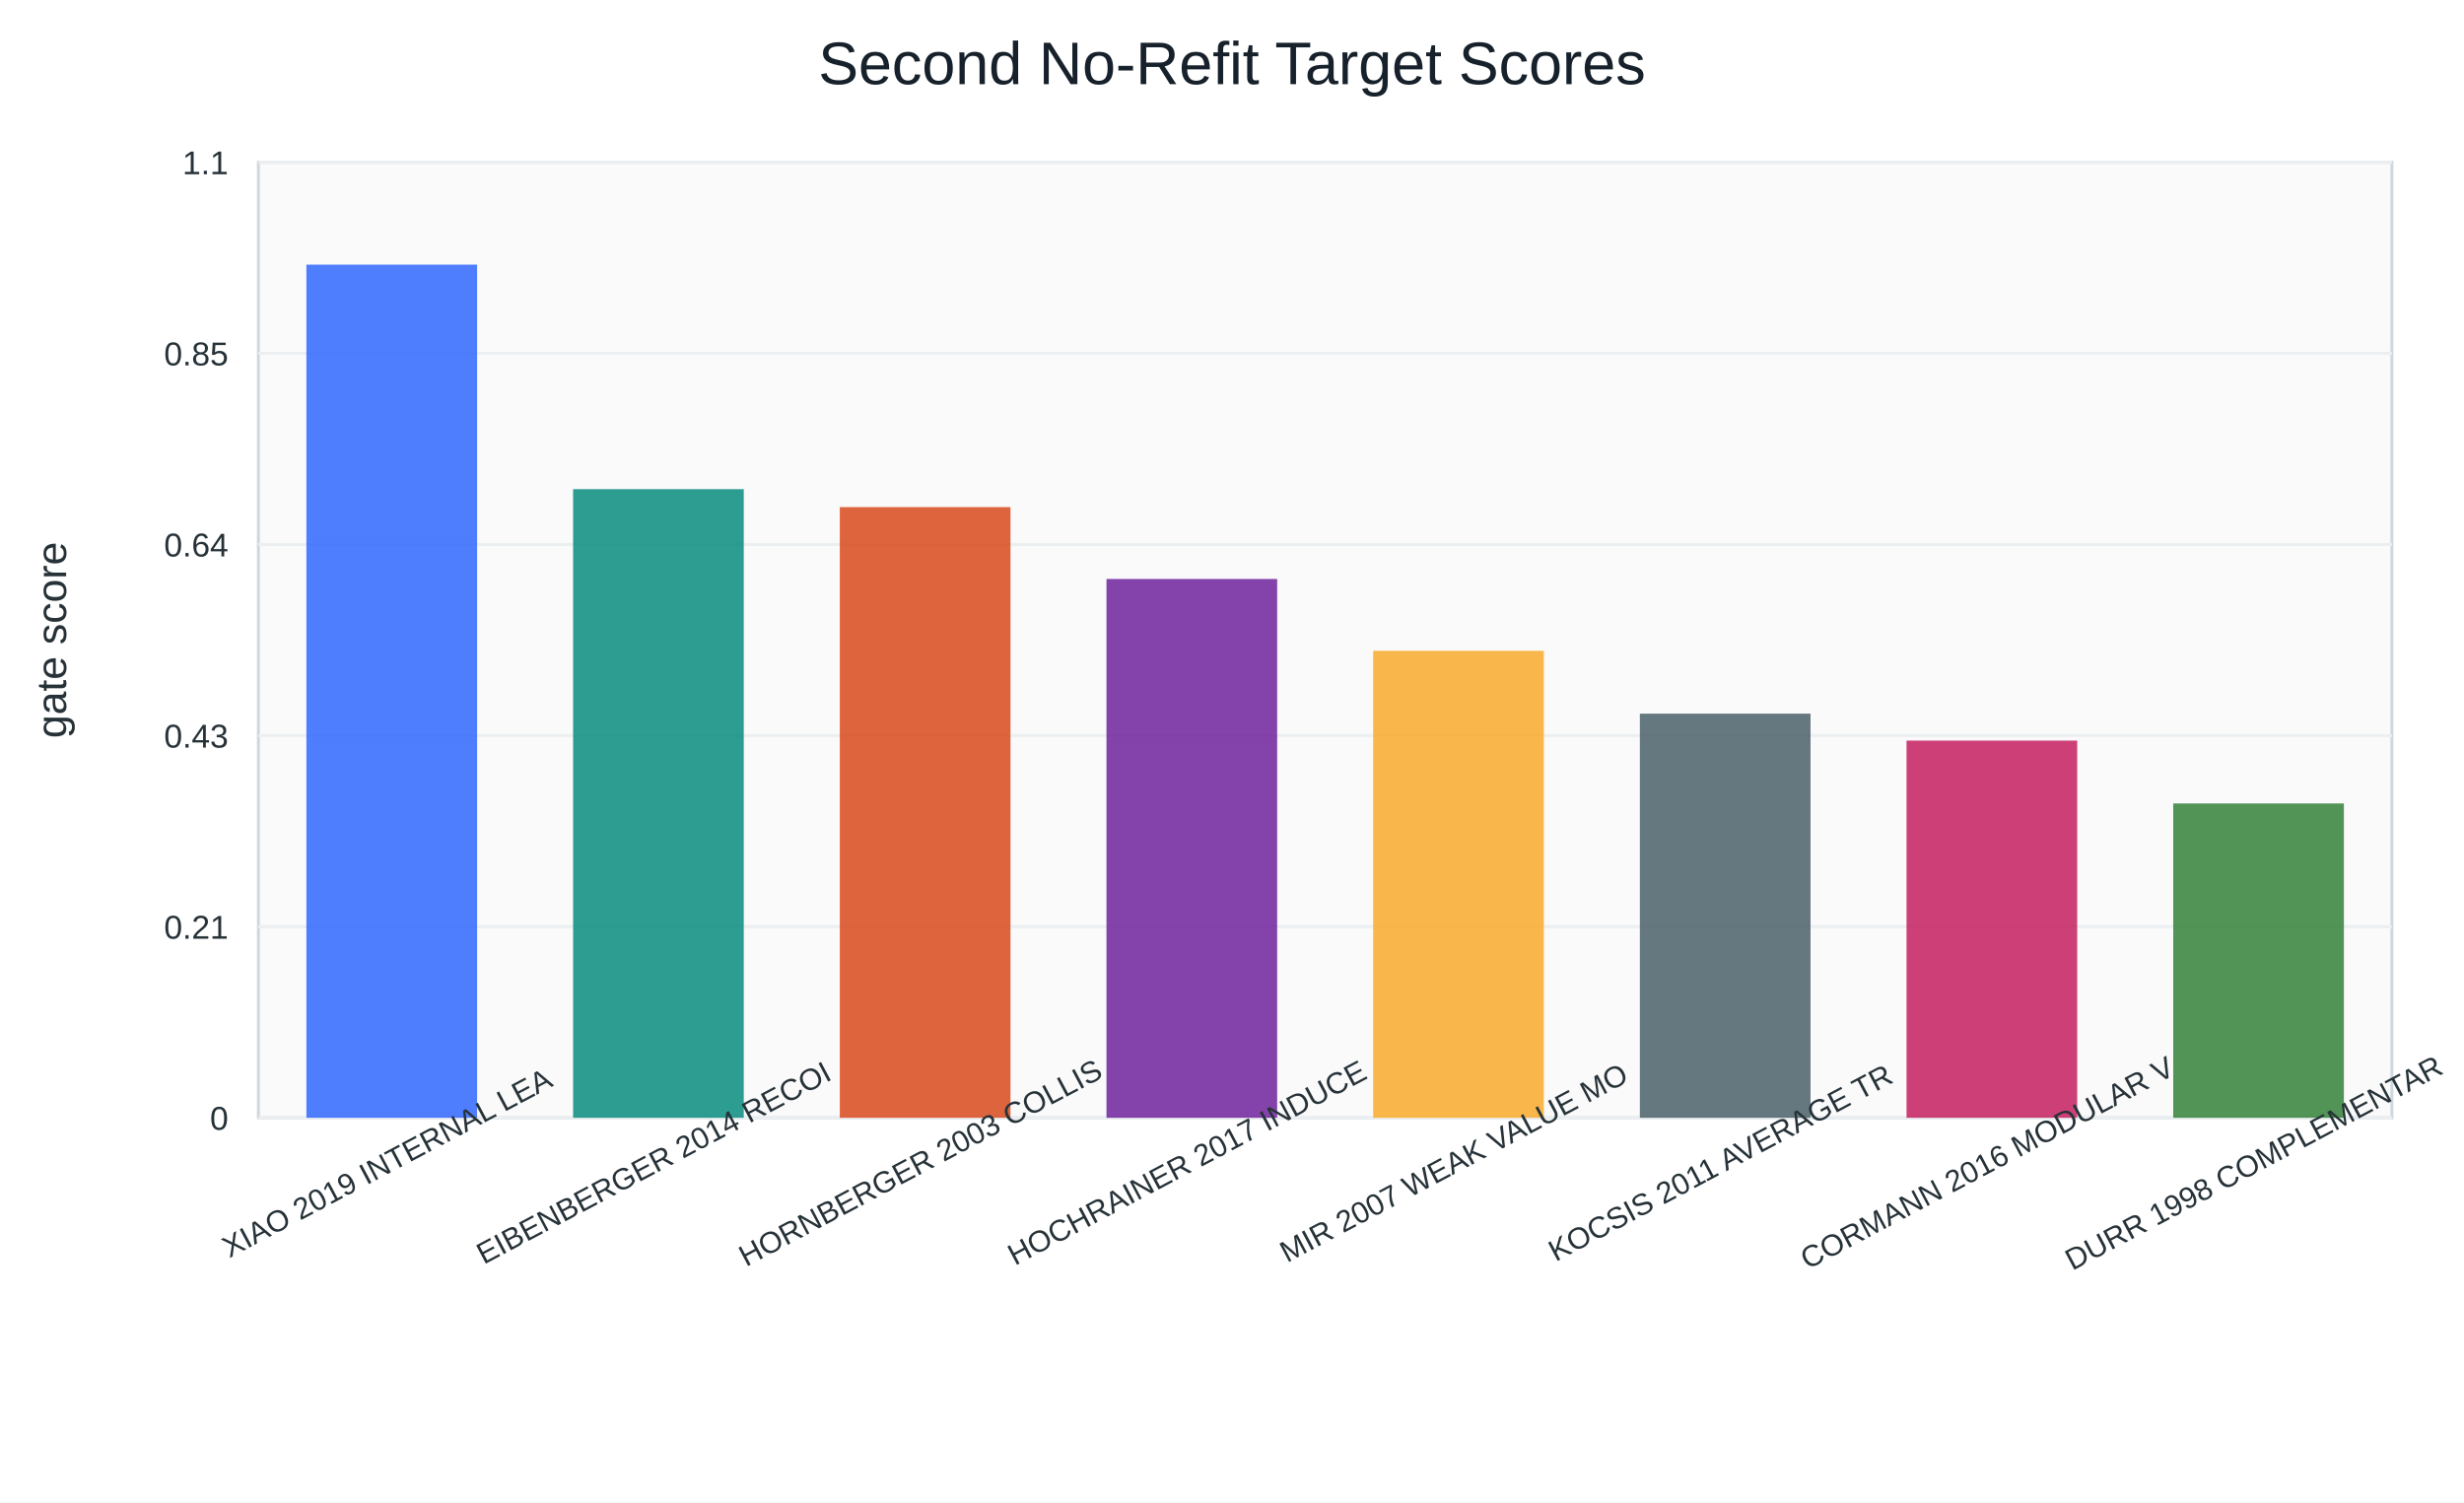
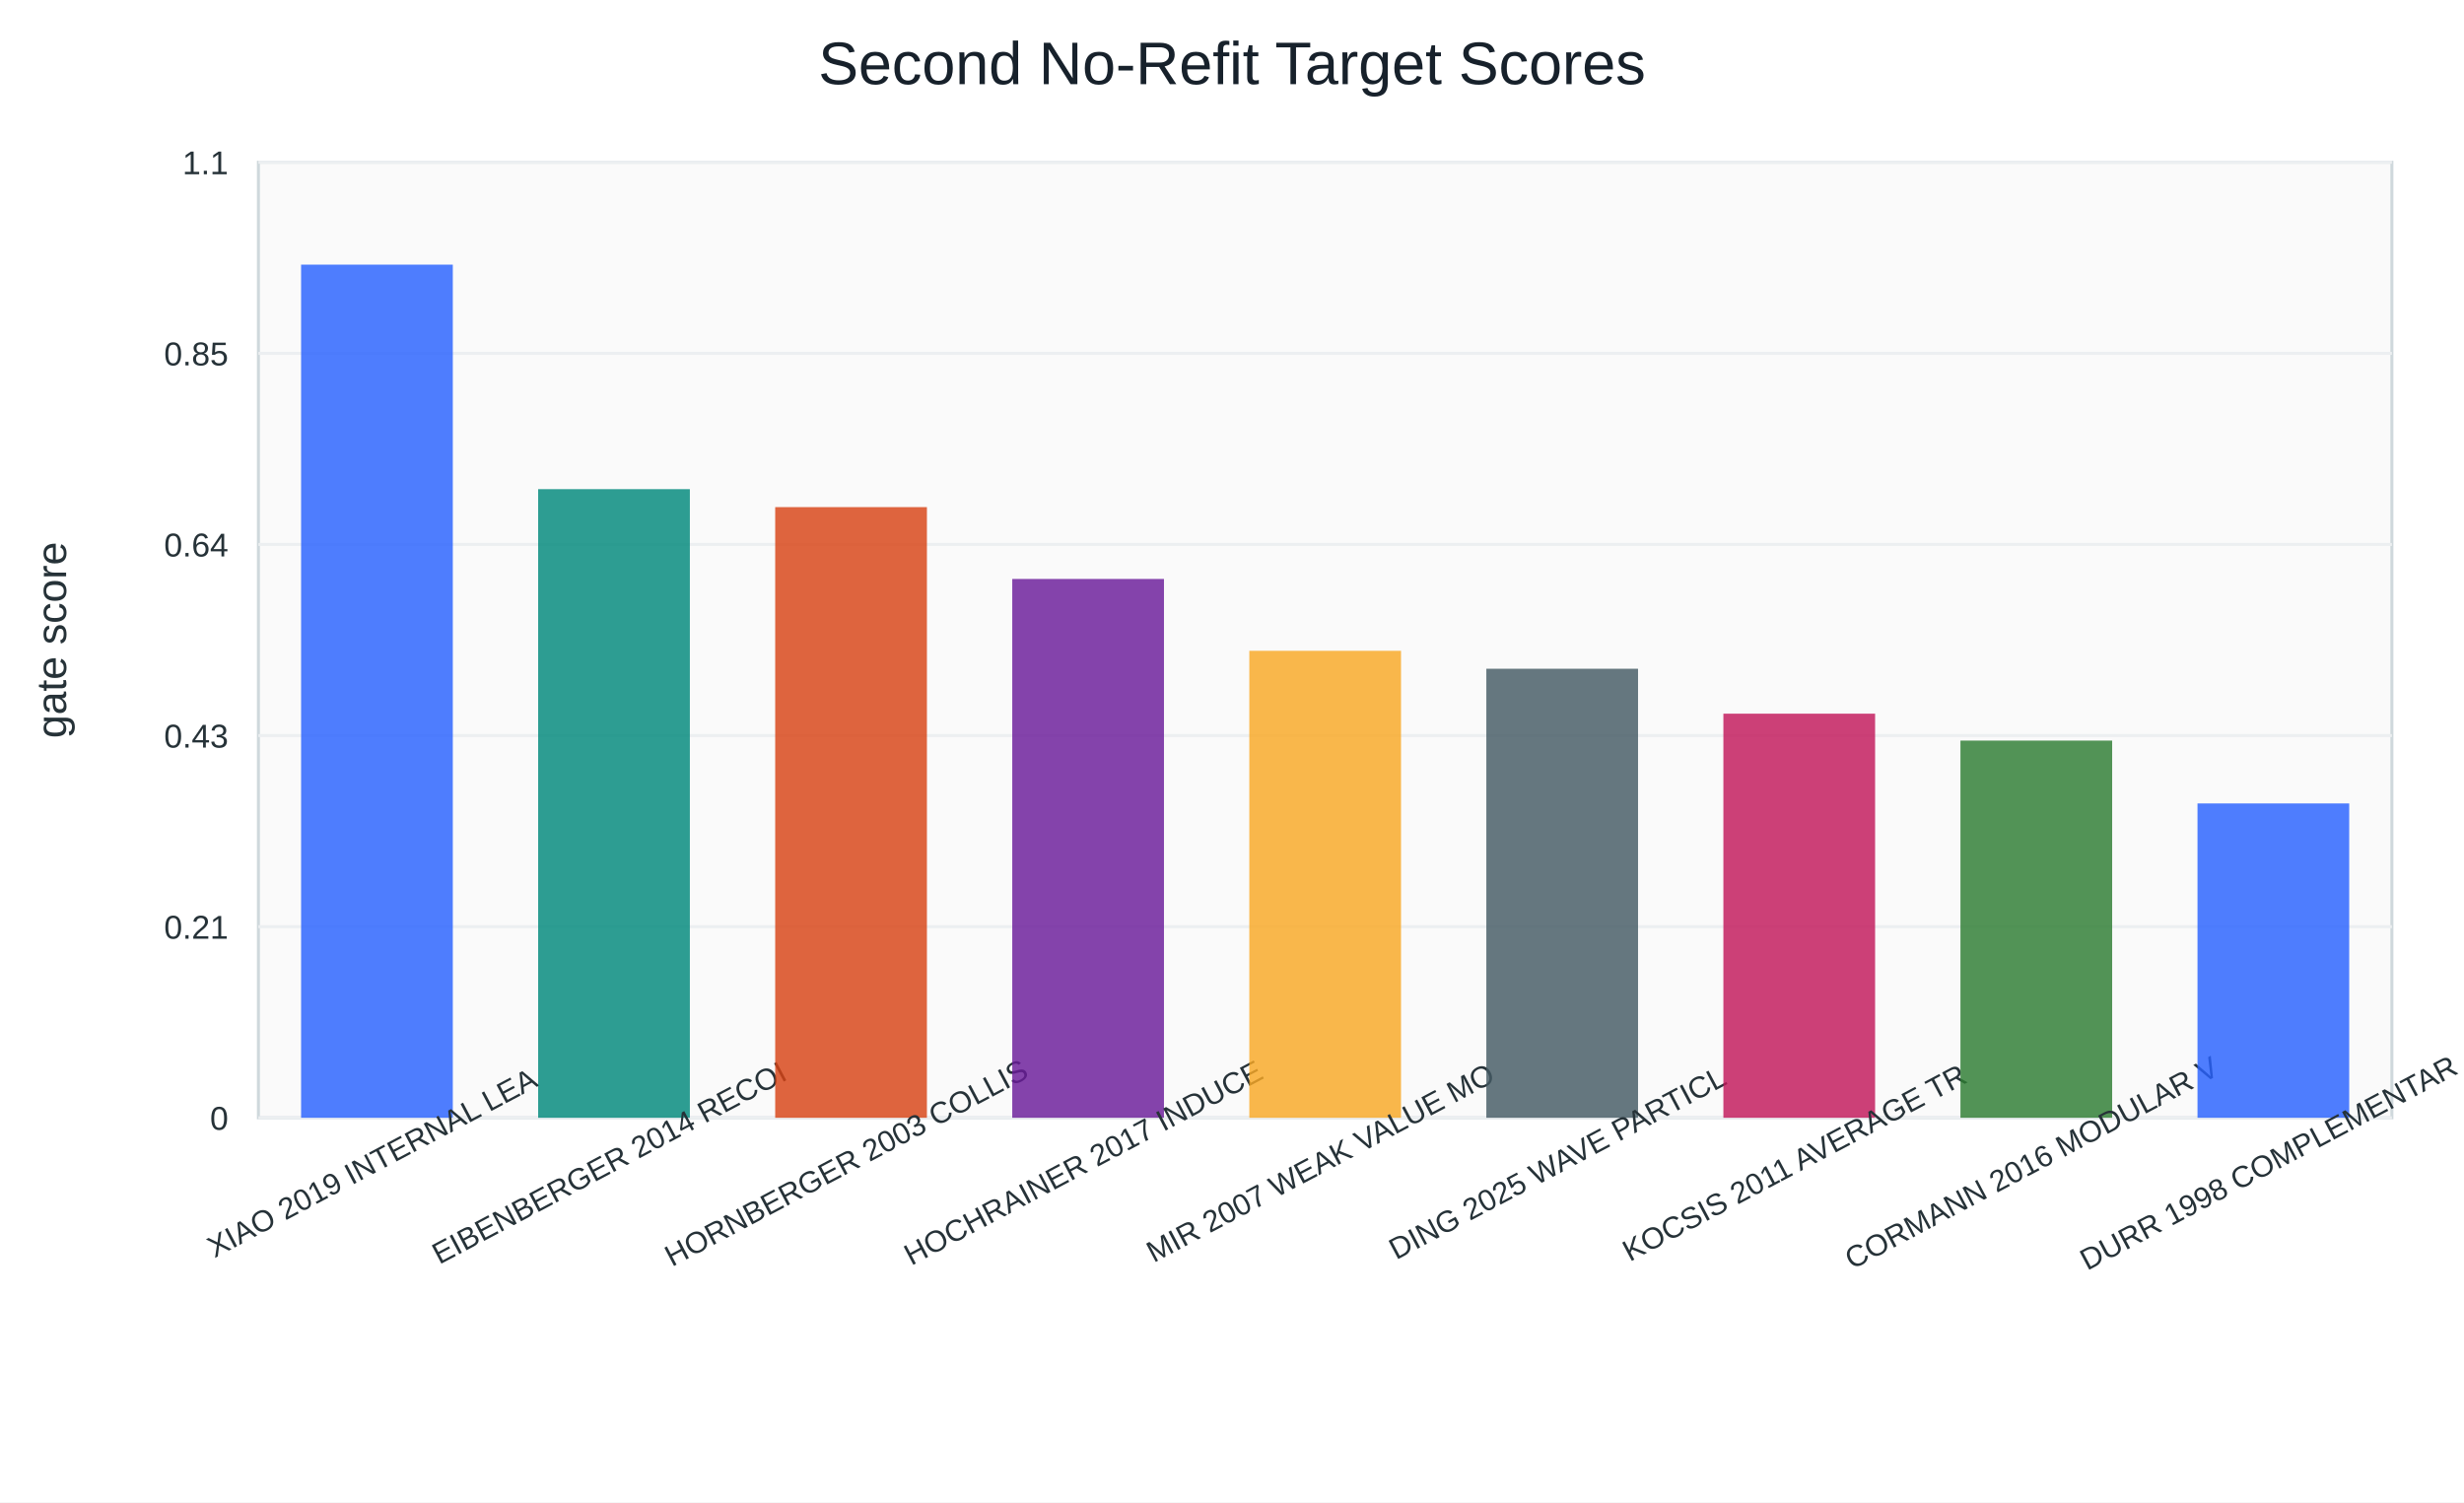
<svg xmlns="http://www.w3.org/2000/svg" width="820" height="500" viewBox="0 0 820 500">
  <rect width="100%" height="100%" fill="#ffffff" />
  <text x="410.00" y="28.00" font-size="20" font-family="Arial, Helvetica, sans-serif" text-anchor="middle" fill="#17212b">Second No-Refit Target Scores</text>
  <rect x="86" y="54" width="710" height="318" fill="#fafafa" stroke="#cfd8dc" />
  <line x1="86" y1="372.00" x2="796" y2="372.00" stroke="#eceff1" />
  <text x="76.00" y="376.00" font-size="11" font-family="Arial, Helvetica, sans-serif" text-anchor="end" fill="#263238">0</text>
  <line x1="86" y1="308.40" x2="796" y2="308.40" stroke="#eceff1" />
  <text x="76.00" y="312.40" font-size="11" font-family="Arial, Helvetica, sans-serif" text-anchor="end" fill="#263238">0.21</text>
  <line x1="86" y1="244.80" x2="796" y2="244.80" stroke="#eceff1" />
  <text x="76.00" y="248.80" font-size="11" font-family="Arial, Helvetica, sans-serif" text-anchor="end" fill="#263238">0.43</text>
  <line x1="86" y1="181.20" x2="796" y2="181.20" stroke="#eceff1" />
  <text x="76.00" y="185.20" font-size="11" font-family="Arial, Helvetica, sans-serif" text-anchor="end" fill="#263238">0.64</text>
  <line x1="86" y1="117.60" x2="796" y2="117.60" stroke="#eceff1" />
  <text x="76.00" y="121.60" font-size="11" font-family="Arial, Helvetica, sans-serif" text-anchor="end" fill="#263238">0.85</text>
  <line x1="86" y1="54.00" x2="796" y2="54.00" stroke="#eceff1" />
  <text x="76.00" y="58.00" font-size="11" font-family="Arial, Helvetica, sans-serif" text-anchor="end" fill="#263238">1.1</text>
-   <rect x="101.97" y="88.07" width="56.80" height="283.93" fill="#2962ff" fill-opacity="0.82" />
-   <text x="130.38" y="390.00" font-size="10" font-family="Arial, Helvetica, sans-serif" text-anchor="middle" fill="#263238" transform="rotate(-28 130.38 390.00)">XIAO 2019 INTERNAL LEA</text>
-   <rect x="190.72" y="162.79" width="56.80" height="209.21" fill="#00897b" fill-opacity="0.82" />
-   <text x="219.12" y="390.00" font-size="10" font-family="Arial, Helvetica, sans-serif" text-anchor="middle" fill="#263238" transform="rotate(-28 219.12 390.00)">EIBENBERGER 2014 RECOI</text>
-   <rect x="279.48" y="168.77" width="56.80" height="203.23" fill="#d84315" fill-opacity="0.82" />
-   <text x="307.88" y="390.00" font-size="10" font-family="Arial, Helvetica, sans-serif" text-anchor="middle" fill="#263238" transform="rotate(-28 307.88 390.00)">HORNBERGER 2003 COLLIS</text>
-   <rect x="368.23" y="192.68" width="56.80" height="179.32" fill="#6a1b9a" fill-opacity="0.82" />
-   <text x="396.62" y="390.00" font-size="10" font-family="Arial, Helvetica, sans-serif" text-anchor="middle" fill="#263238" transform="rotate(-28 396.62 390.00)">HOCHRAINER 2017 INDUCE</text>
-   <rect x="456.98" y="216.59" width="56.80" height="155.41" fill="#f9a825" fill-opacity="0.82" />
-   <text x="485.38" y="390.00" font-size="10" font-family="Arial, Helvetica, sans-serif" text-anchor="middle" fill="#263238" transform="rotate(-28 485.38 390.00)">MIR 2007 WEAK VALUE MO</text>
-   <rect x="545.73" y="237.51" width="56.80" height="134.49" fill="#455a64" fill-opacity="0.82" />
-   <text x="574.12" y="390.00" font-size="10" font-family="Arial, Helvetica, sans-serif" text-anchor="middle" fill="#263238" transform="rotate(-28 574.12 390.00)">KOCSIS 2011 AVERAGE TR</text>
-   <rect x="634.48" y="246.47" width="56.80" height="125.53" fill="#c2185b" fill-opacity="0.82" />
-   <text x="662.88" y="390.00" font-size="10" font-family="Arial, Helvetica, sans-serif" text-anchor="middle" fill="#263238" transform="rotate(-28 662.88 390.00)">CORMANN 2016 MODULAR V</text>
-   <rect x="723.23" y="267.39" width="56.80" height="104.61" fill="#2e7d32" fill-opacity="0.82" />
-   <text x="751.62" y="390.00" font-size="10" font-family="Arial, Helvetica, sans-serif" text-anchor="middle" fill="#263238" transform="rotate(-28 751.62 390.00)">DURR 1998 COMPLEMENTAR</text>
+   <rect x="100.20" y="88.07" width="50.49" height="283.93" fill="#2962ff" fill-opacity="0.82" />
+   <text x="125.44" y="390.00" font-size="10" font-family="Arial, Helvetica, sans-serif" text-anchor="middle" fill="#263238" transform="rotate(-28 125.44 390.00)">XIAO 2019 INTERNAL LEA</text>
+   <rect x="179.09" y="162.79" width="50.49" height="209.21" fill="#00897b" fill-opacity="0.82" />
+   <text x="204.33" y="390.00" font-size="10" font-family="Arial, Helvetica, sans-serif" text-anchor="middle" fill="#263238" transform="rotate(-28 204.33 390.00)">EIBENBERGER 2014 RECOI</text>
+   <rect x="257.98" y="168.77" width="50.49" height="203.23" fill="#d84315" fill-opacity="0.82" />
+   <text x="283.22" y="390.00" font-size="10" font-family="Arial, Helvetica, sans-serif" text-anchor="middle" fill="#263238" transform="rotate(-28 283.22 390.00)">HORNBERGER 2003 COLLIS</text>
+   <rect x="336.87" y="192.68" width="50.49" height="179.32" fill="#6a1b9a" fill-opacity="0.82" />
+   <text x="362.11" y="390.00" font-size="10" font-family="Arial, Helvetica, sans-serif" text-anchor="middle" fill="#263238" transform="rotate(-28 362.11 390.00)">HOCHRAINER 2017 INDUCE</text>
+   <rect x="415.76" y="216.59" width="50.49" height="155.41" fill="#f9a825" fill-opacity="0.82" />
+   <text x="441.00" y="390.00" font-size="10" font-family="Arial, Helvetica, sans-serif" text-anchor="middle" fill="#263238" transform="rotate(-28 441.00 390.00)">MIR 2007 WEAK VALUE MO</text>
+   <rect x="494.64" y="222.56" width="50.49" height="149.44" fill="#455a64" fill-opacity="0.82" />
+   <text x="519.89" y="390.00" font-size="10" font-family="Arial, Helvetica, sans-serif" text-anchor="middle" fill="#263238" transform="rotate(-28 519.89 390.00)">DING 2025 WAVE PARTICL</text>
+   <rect x="573.53" y="237.51" width="50.49" height="134.49" fill="#c2185b" fill-opacity="0.82" />
+   <text x="598.78" y="390.00" font-size="10" font-family="Arial, Helvetica, sans-serif" text-anchor="middle" fill="#263238" transform="rotate(-28 598.78 390.00)">KOCSIS 2011 AVERAGE TR</text>
+   <rect x="652.42" y="246.47" width="50.49" height="125.53" fill="#2e7d32" fill-opacity="0.82" />
+   <text x="677.67" y="390.00" font-size="10" font-family="Arial, Helvetica, sans-serif" text-anchor="middle" fill="#263238" transform="rotate(-28 677.67 390.00)">CORMANN 2016 MODULAR V</text>
+   <rect x="731.31" y="267.39" width="50.49" height="104.61" fill="#2962ff" fill-opacity="0.82" />
+   <text x="756.56" y="390.00" font-size="10" font-family="Arial, Helvetica, sans-serif" text-anchor="middle" fill="#263238" transform="rotate(-28 756.56 390.00)">DURR 1998 COMPLEMENTAR</text>
  <text x="22.00" y="213.00" font-size="14" font-family="Arial, Helvetica, sans-serif" text-anchor="middle" fill="#263238" transform="rotate(-90 22.00 213.00)">gate score</text>
</svg>
